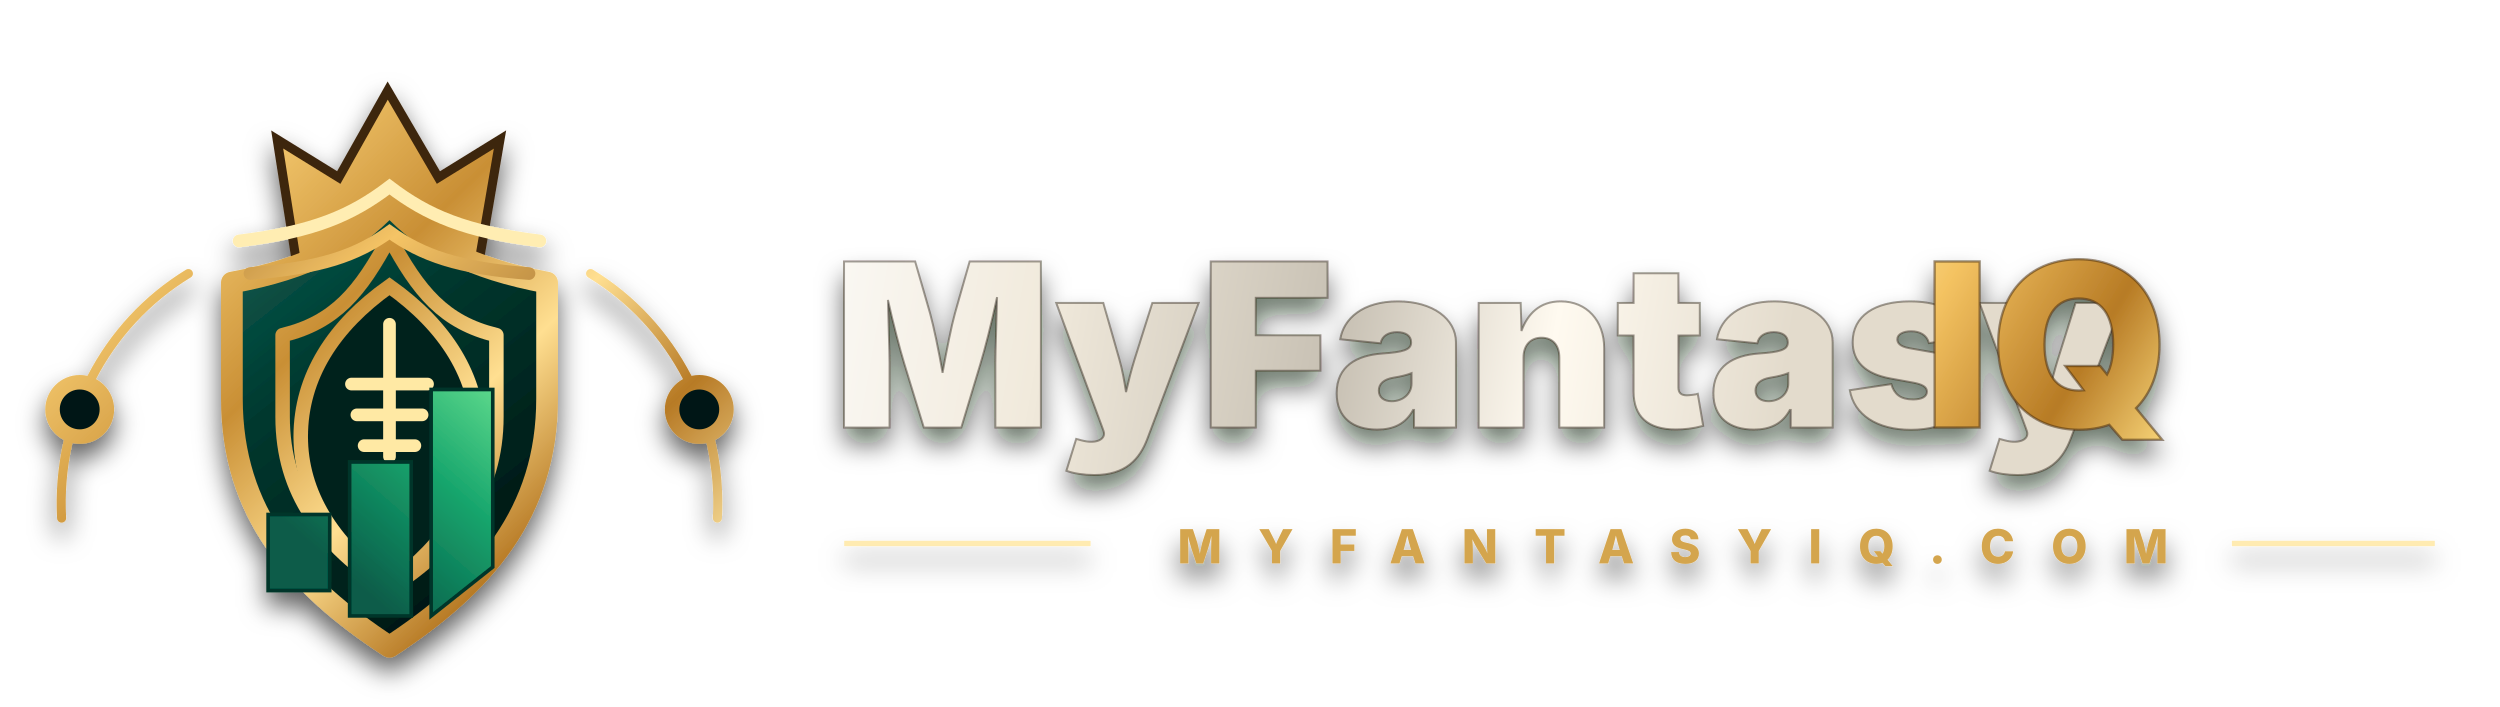
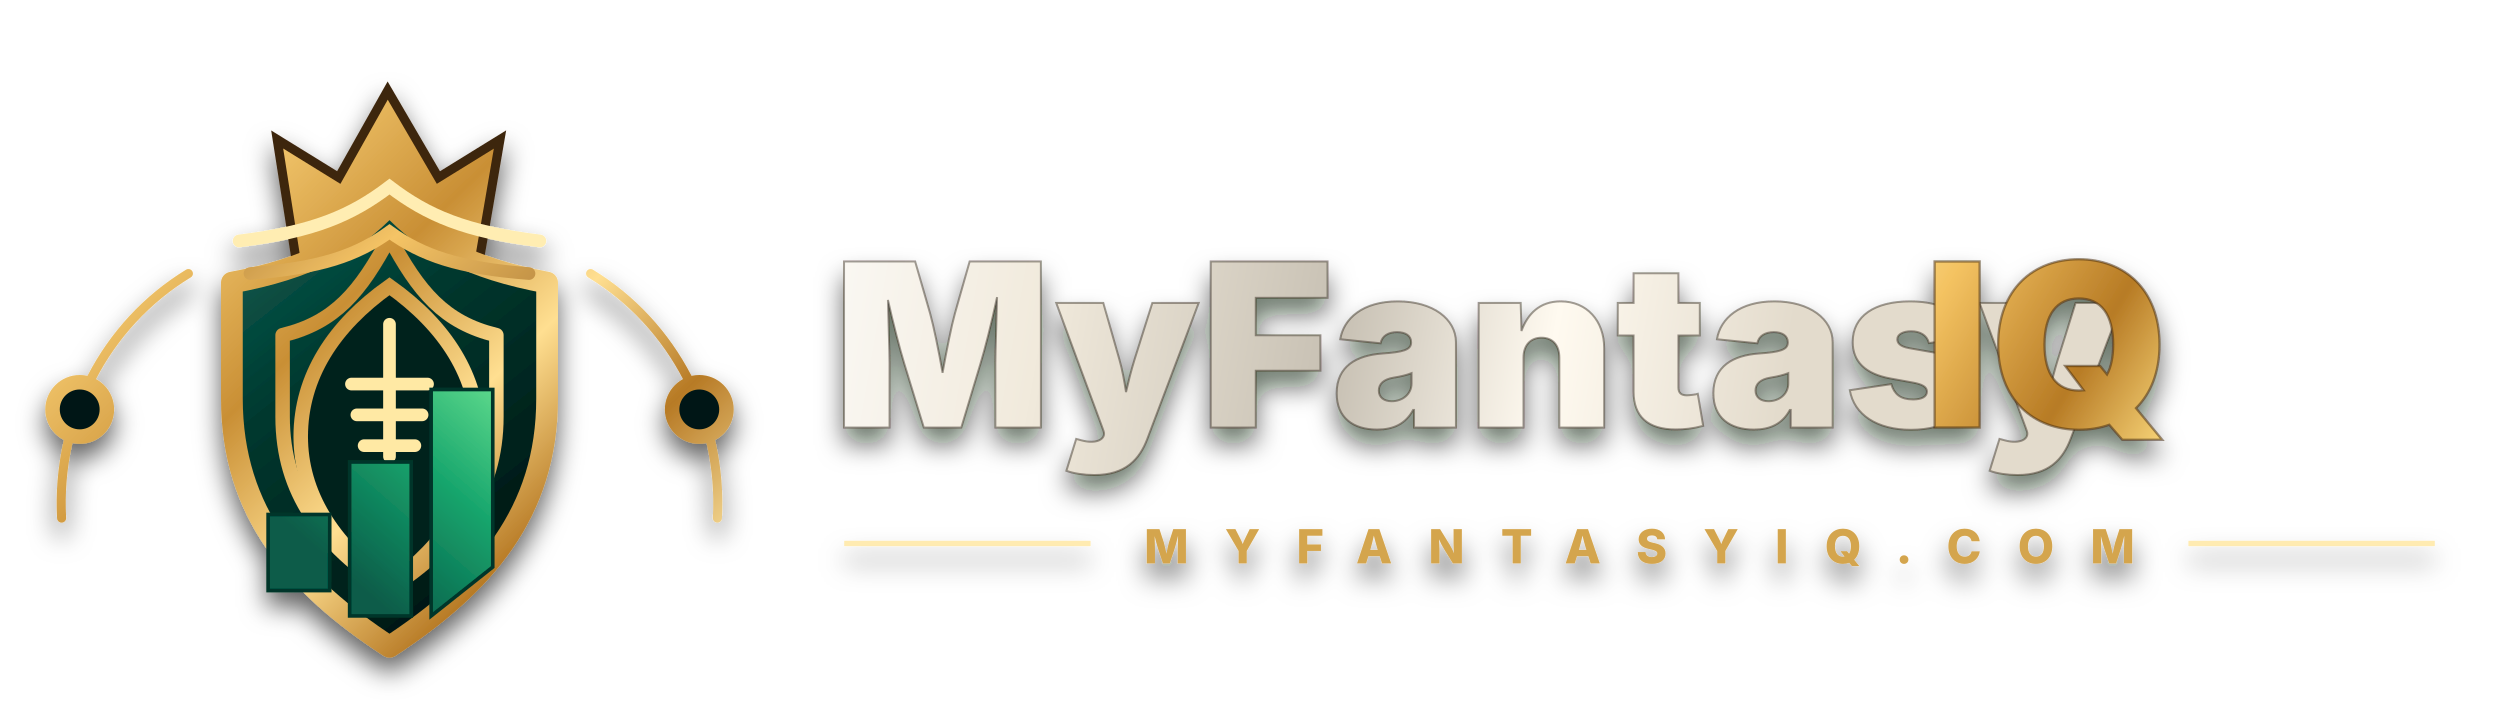
<svg xmlns="http://www.w3.org/2000/svg" viewBox="0 0 1380 390" role="img" aria-labelledby="title desc">
  <defs>
    <linearGradient id="gold" x1="62" x2="364" y1="38" y2="350" gradientUnits="userSpaceOnUse">
      <stop offset="0" stop-color="#fff3ba" />
      <stop offset=".18" stop-color="#f7cd73" />
      <stop offset=".42" stop-color="#c98f35" />
      <stop offset=".62" stop-color="#ffdf91" />
      <stop offset=".8" stop-color="#b77a25" />
      <stop offset="1" stop-color="#ffe8a5" />
    </linearGradient>
    <linearGradient id="gold-dark" x1="88" x2="285" y1="78" y2="302" gradientUnits="userSpaceOnUse">
      <stop offset="0" stop-color="#83531e" />
      <stop offset=".42" stop-color="#f5c466" />
      <stop offset="1" stop-color="#7a4a18" />
    </linearGradient>
    <linearGradient id="emerald" x1="112" x2="283" y1="106" y2="322" gradientUnits="userSpaceOnUse">
      <stop offset="0" stop-color="#0b6a5c" />
      <stop offset=".42" stop-color="#04392f" />
      <stop offset="1" stop-color="#011411" />
    </linearGradient>
    <linearGradient id="bar-green" x1="162" x2="265" y1="292" y2="174" gradientUnits="userSpaceOnUse">
      <stop offset="0" stop-color="#075c49" />
      <stop offset=".48" stop-color="#18a66d" />
      <stop offset="1" stop-color="#7bef99" />
    </linearGradient>
    <linearGradient id="white-metal" x1="402" x2="980" y1="138" y2="238" gradientUnits="userSpaceOnUse">
      <stop offset="0" stop-color="#ffffff" />
      <stop offset=".3" stop-color="#f1eadc" />
      <stop offset=".58" stop-color="#c7c0b3" />
      <stop offset=".78" stop-color="#fffaf0" />
      <stop offset="1" stop-color="#e3dbcc" />
    </linearGradient>
    <linearGradient id="iq-metal" x1="1020" x2="1260" y1="112" y2="256" gradientUnits="userSpaceOnUse">
      <stop offset="0" stop-color="#fff0ab" />
      <stop offset=".25" stop-color="#f4c362" />
      <stop offset=".56" stop-color="#b77b25" />
      <stop offset=".78" stop-color="#f8d579" />
      <stop offset="1" stop-color="#9b651f" />
    </linearGradient>
    <filter id="logo-shadow" x="-10%" y="-18%" width="120%" height="140%">
      <feDropShadow dx="0" dy="8" stdDeviation="7" flood-color="#000806" flood-opacity=".62" />
    </filter>
    <filter id="text-shadow" x="-8%" y="-22%" width="116%" height="150%">
      <feDropShadow dx="0" dy="9" stdDeviation="7" flood-color="#000806" flood-opacity=".58" />
    </filter>
  </defs>
  <g filter="url(#logo-shadow)">
    <path d="M153 77l34 21 27-48 28 48 34-21-12 70H164z" fill="url(#gold)" stroke="#3e250b" stroke-width="5" />
    <path d="M128 156c43-8 66-21 87-43 21 22 44 35 87 43v64c0 63-35 103-87 137-52-34-87-74-87-137z" fill="url(#emerald)" stroke="url(#gold)" stroke-width="12" stroke-linejoin="round" />
    <path d="M156 185c29-7 43-24 59-54 16 30 30 47 59 54v45c0 42-22 71-59 95-37-24-59-53-59-95z" fill="none" stroke="url(#gold)" stroke-width="8" stroke-linejoin="round" />
    <path d="M104 151c-46 28-73 80-70 135" fill="none" stroke="url(#gold)" stroke-width="5" stroke-linecap="round" />
    <path d="M326 151c46 28 73 80 70 135" fill="none" stroke="url(#gold)" stroke-width="5" stroke-linecap="round" />
    <circle cx="44" cy="226" r="15" fill="#001715" stroke="url(#gold)" stroke-width="8" />
    <circle cx="386" cy="226" r="15" fill="#001715" stroke="url(#gold)" stroke-width="8" />
    <path d="M215 158c31 22 49 50 49 83 0 31-17 59-49 82-32-23-49-51-49-82 0-33 18-61 49-83z" fill="#04221d" stroke="url(#gold)" stroke-width="8" />
    <path d="M215 179v73M194 212h42M197 229h36M201 246h28" stroke="#ffe9a4" stroke-width="7" stroke-linecap="round" />
    <path d="M148 284h34v42h-34zM193 255h34v85h-34zM238 215h34v98l-34 27z" fill="url(#bar-green)" stroke="#013629" stroke-width="2" />
    <path d="M132 133c41-5 62-14 83-30 21 16 42 25 83 30" fill="none" stroke="#ffedb2" stroke-width="7" stroke-linecap="round" />
    <path d="M138 151c39-3 59-10 77-23 18 13 38 20 77 23" fill="none" stroke="url(#gold-dark)" stroke-width="7" stroke-linecap="round" />
  </g>
  <g filter="url(#text-shadow)">
    <text x="460" y="236" textLength="620" lengthAdjust="spacingAndGlyphs" fill="url(#white-metal)" stroke="rgba(35,25,13,.42)" stroke-width="1.1" font-family="Arial Black, Inter, Arial, sans-serif" font-size="126" font-weight="900">MyFantasy</text>
    <text x="1062" y="236" fill="url(#iq-metal)" stroke="rgba(65,38,11,.5)" stroke-width="1.3" font-family="Arial Black, Inter, Arial, sans-serif" font-size="126" font-weight="900">IQ</text>
-     <path d="M466 300h136M1232 300h112" stroke="url(#gold)" stroke-width="3" opacity=".86" />
-     <text x="650" y="311" fill="#d4a54e" font-family="Inter, Arial, sans-serif" font-size="26" font-weight="800" letter-spacing="20">MYFANTASYIQ.COM</text>
+     <path d="M466 300h136M1208 300h136" stroke="url(#gold)" stroke-width="3" opacity=".86" />
+     <text x="905" y="311" fill="#d4a54e" font-family="Inter, Arial, sans-serif" font-size="26" font-weight="800" letter-spacing="20" text-anchor="middle">MYFANTASYIQ.COM</text>
  </g>
</svg>
